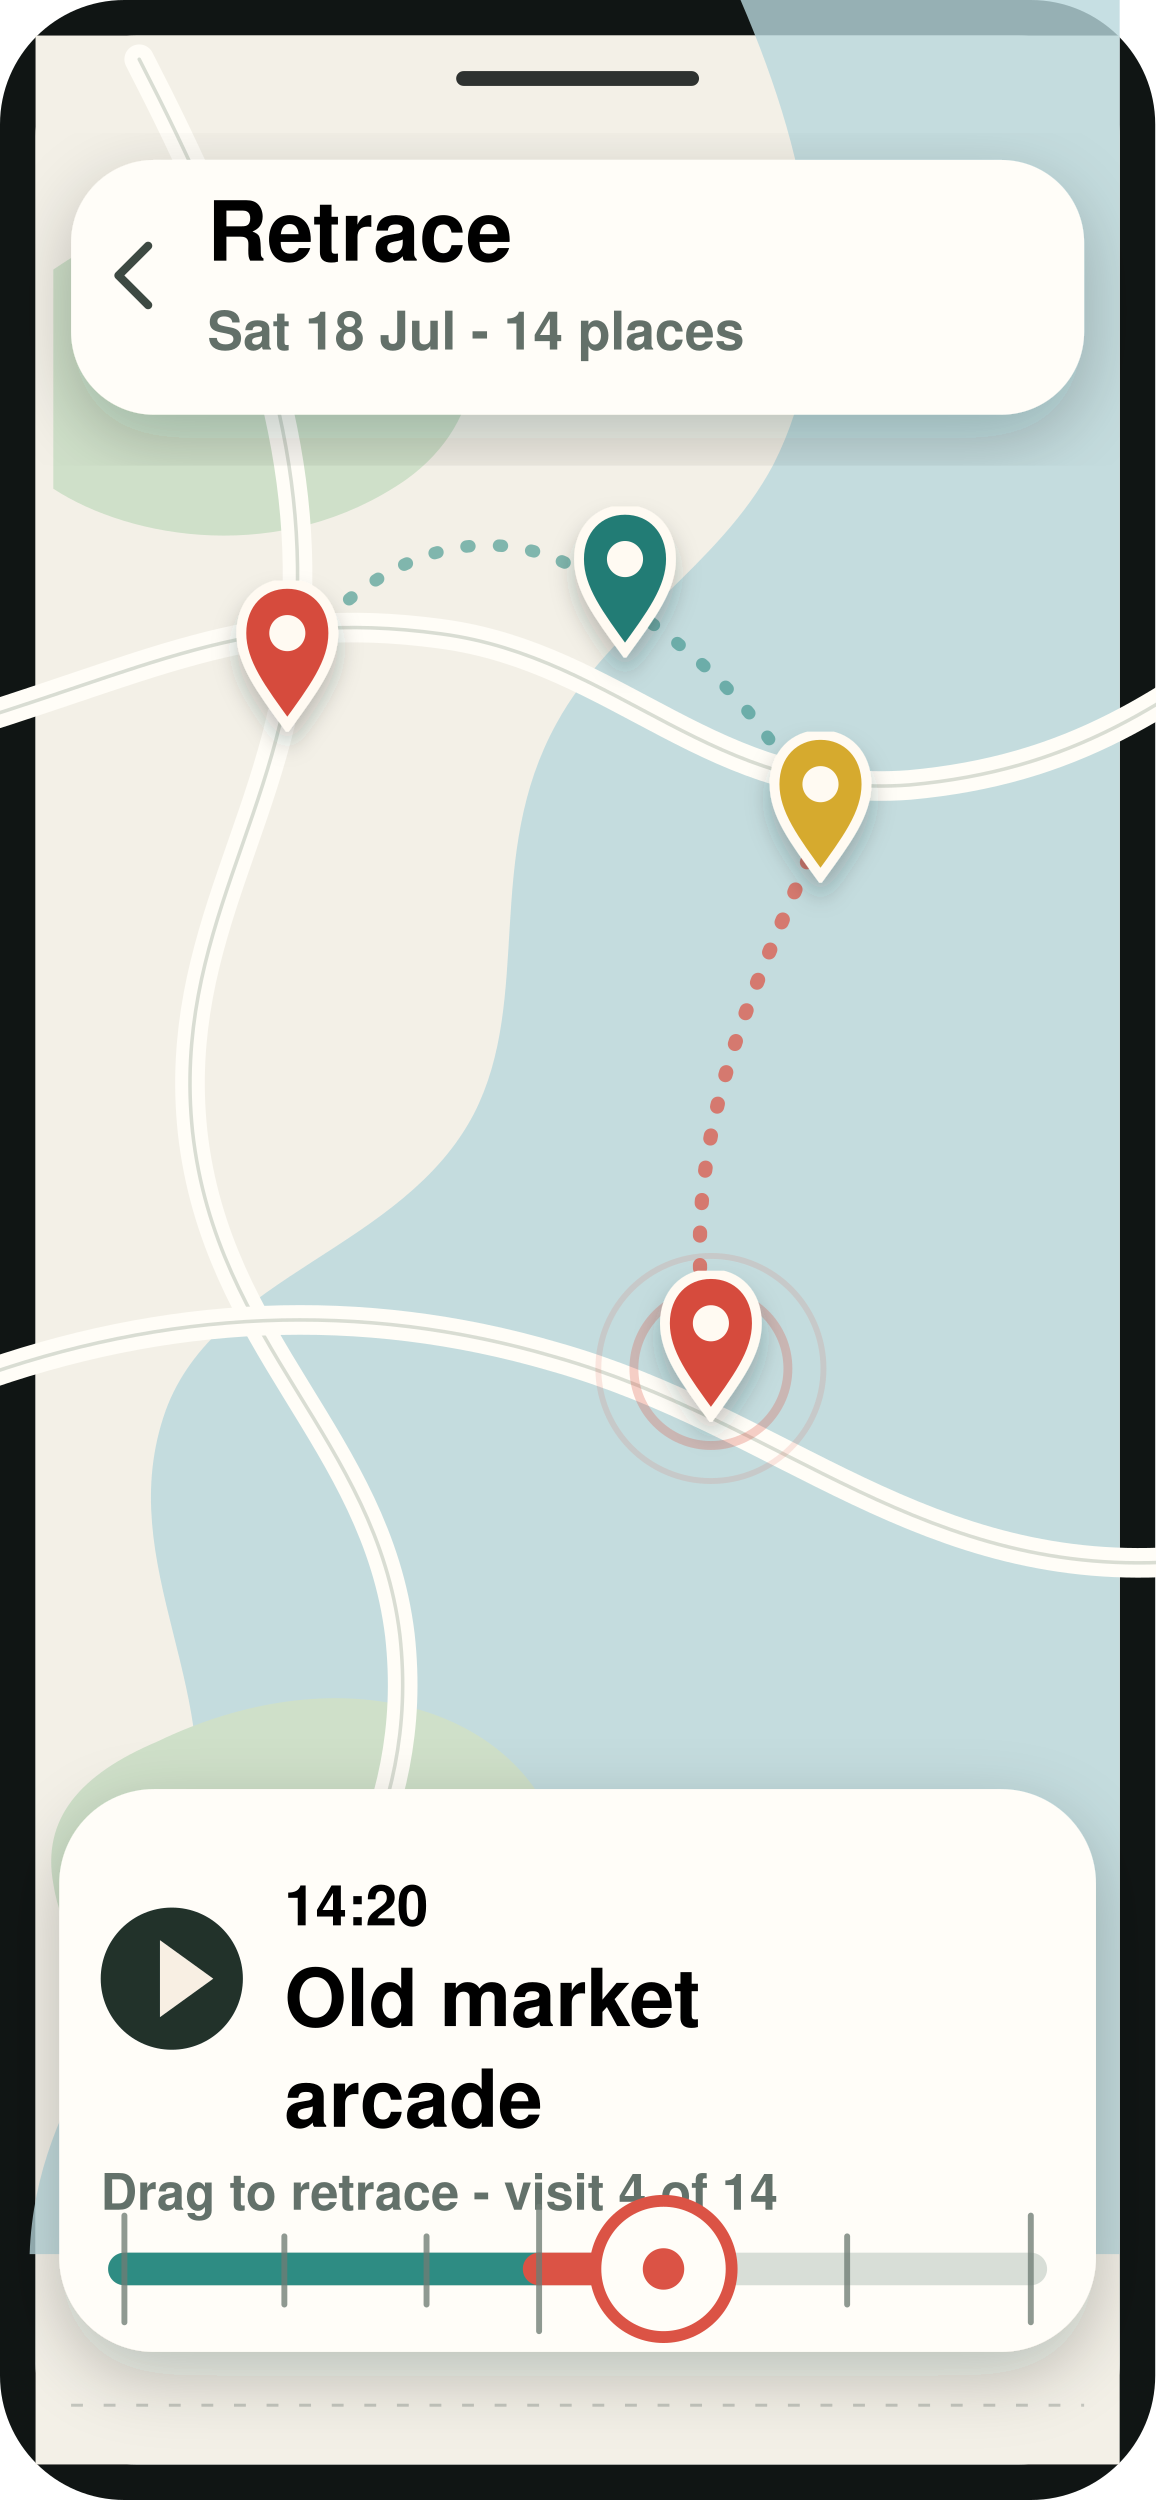
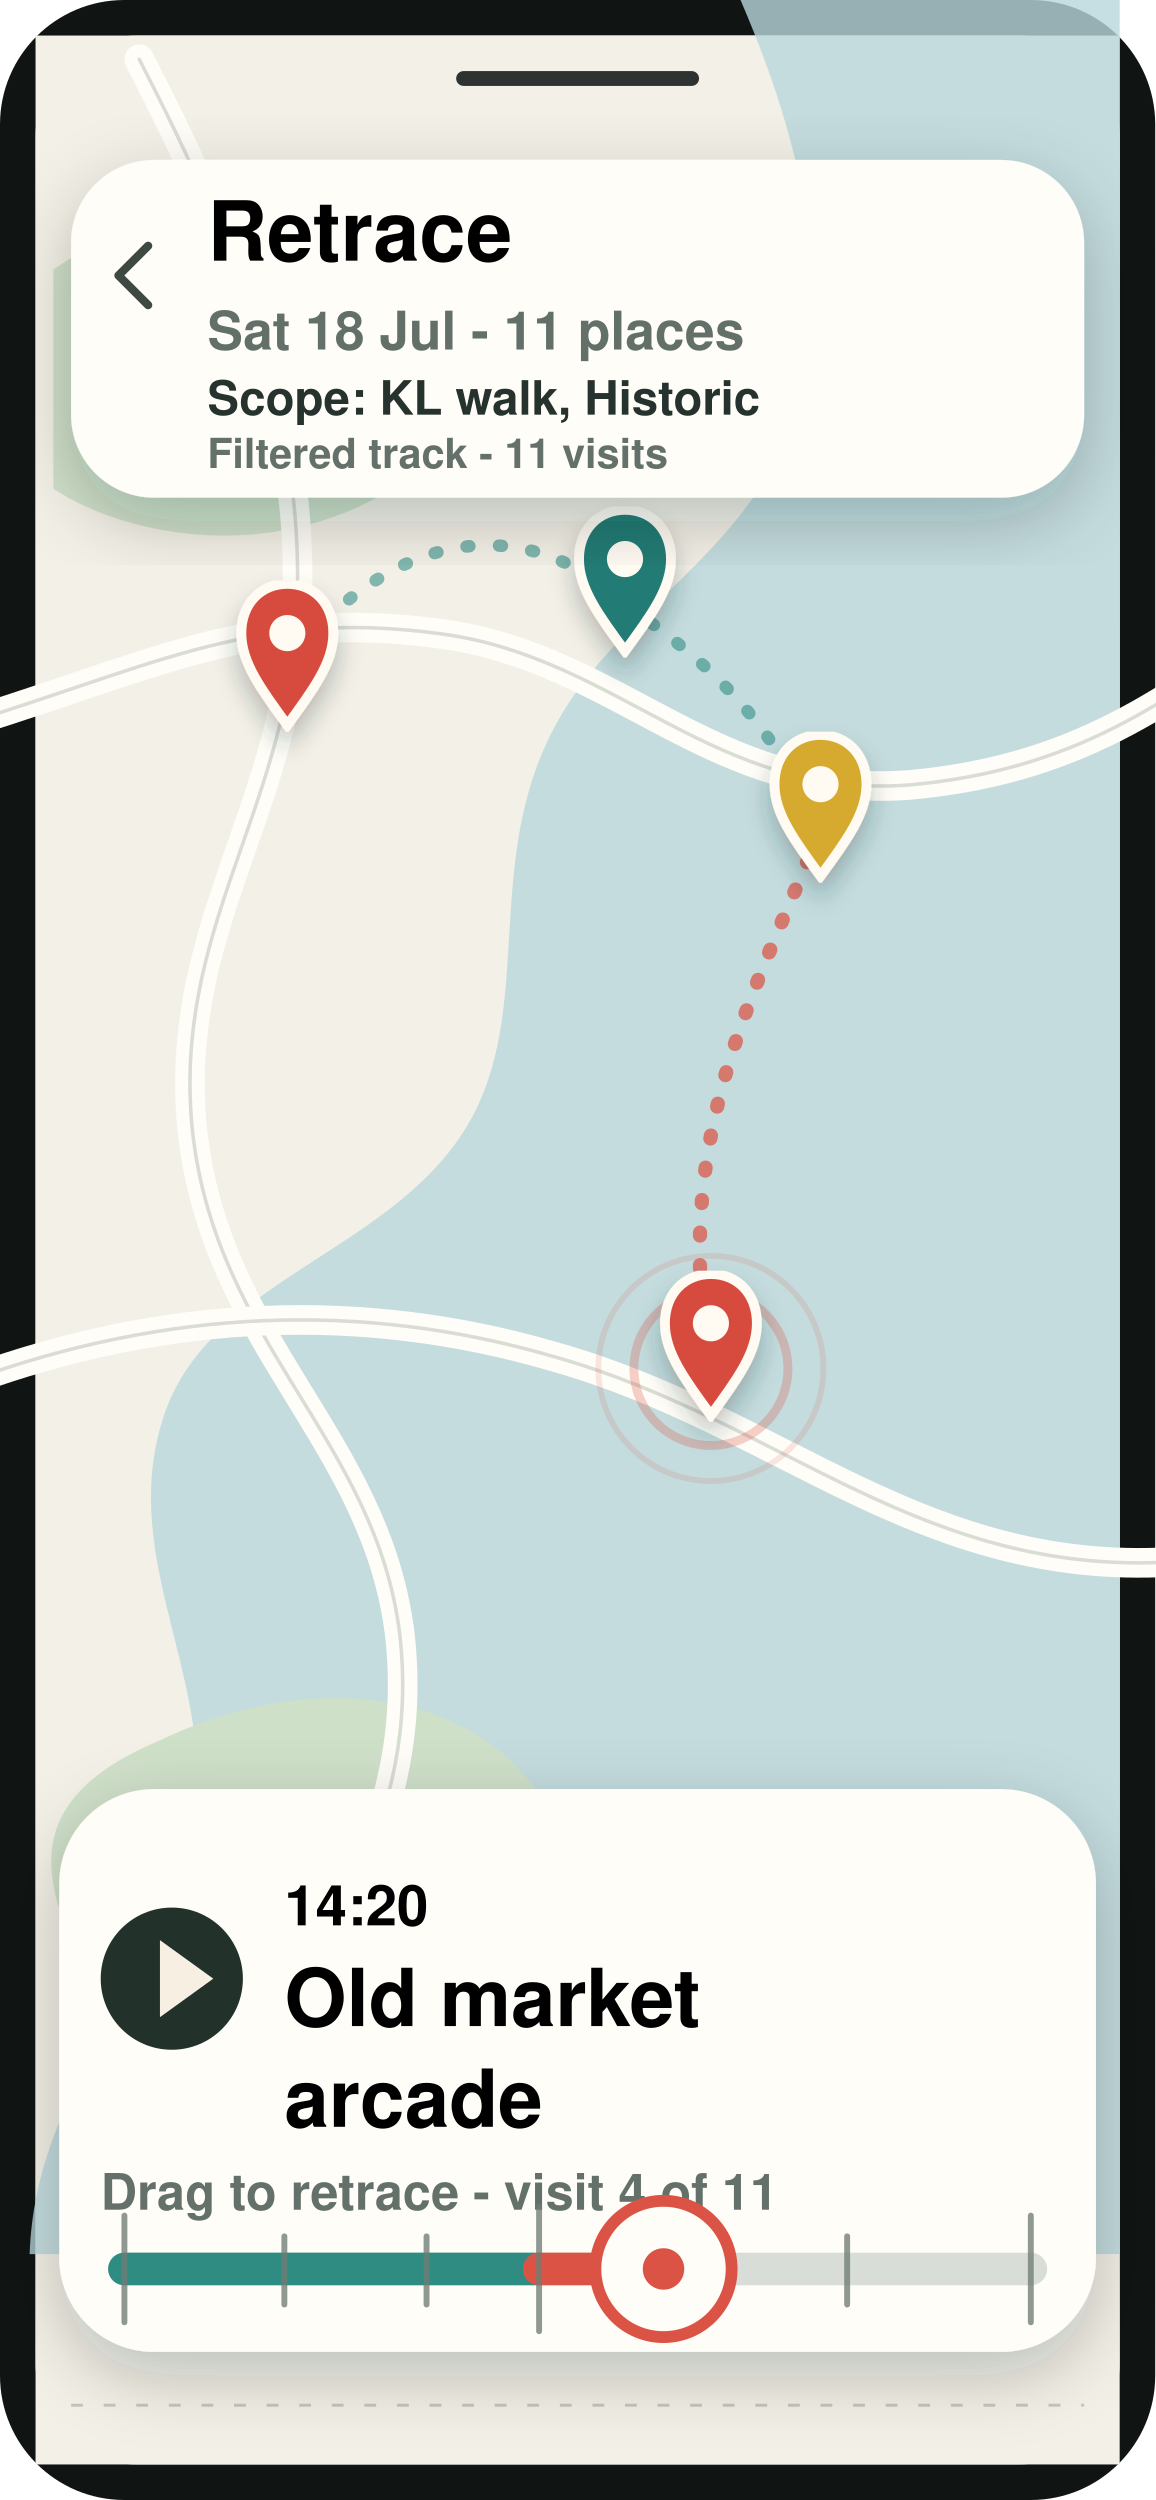
<svg xmlns="http://www.w3.org/2000/svg" width="390" height="844" viewBox="0 0 390 844" role="img" aria-label="Retrace map mid-scrub at accessibility extra extra extra large text size">
  <defs>
    <linearGradient id="paper" x1="0" y1="0" x2="0" y2="1">
      <stop offset="0" stop-color="#f5f2e8" />
      <stop offset=".64" stop-color="#e9f0e8" />
      <stop offset="1" stop-color="#e2eceb" />
    </linearGradient>
    <filter id="shadow" x="-20%" y="-20%" width="140%" height="140%">
      <feDropShadow dx="0" dy="8" stdDeviation="12" flood-color="#1c2421" flood-opacity="0.24" />
    </filter>
    <filter id="pinShadow" x="-40%" y="-30%" width="180%" height="180%">
      <feDropShadow dx="0" dy="5" stdDeviation="4" flood-color="#28312d" flood-opacity="0.28" />
    </filter>
    <symbol id="pinRed" viewBox="0 0 36 46">
      <path d="M18 44C10 33 4 25 4 16 4 7 10 1 18 1s14 6 14 15c0 9-6 17-14 28z" fill="#d64b3c" stroke="#fffaf2" stroke-width="3" />
      <circle cx="18" cy="16" r="5.5" fill="#fffaf2" />
    </symbol>
    <symbol id="pinTeal" viewBox="0 0 36 46">
      <path d="M18 44C10 33 4 25 4 16 4 7 10 1 18 1s14 6 14 15c0 9-6 17-14 28z" fill="#247b74" stroke="#fffaf2" stroke-width="3" />
      <circle cx="18" cy="16" r="5.5" fill="#fffaf2" />
    </symbol>
    <symbol id="pinGold" viewBox="0 0 36 46">
      <path d="M18 44C10 33 4 25 4 16 4 7 10 1 18 1s14 6 14 15c0 9-6 17-14 28z" fill="#d6aa2f" stroke="#fffaf2" stroke-width="3" />
      <circle cx="18" cy="16" r="5.5" fill="#fffaf2" />
    </symbol>
    <style>
      .label { font-family: Helvetica; letter-spacing: 0; }
      .road { fill: none; stroke: #fffdf7; stroke-width: 10; stroke-linecap: round; stroke-linejoin: round; }
      .road-line { fill: none; stroke: #d9ddd3; stroke-width: 1.2; stroke-linecap: round; stroke-linejoin: round; }
      .visited-arc { fill: none; stroke: #2d8c83; stroke-width: 4.2; stroke-linecap: round; stroke-linejoin: round; stroke-dasharray: 1 10; opacity: .58; }
      .active-arc { fill: none; stroke: #db5344; stroke-width: 4.8; stroke-linecap: round; stroke-linejoin: round; stroke-dasharray: 1 10; opacity: .72; }
      .tick { stroke: #6f7c74; stroke-width: 2; stroke-linecap: round; opacity: .78; }
    </style>
  </defs>
  <rect width="390" height="844" rx="42" fill="#101514" />
  <rect x="12" y="12" width="366" height="820" rx="34" fill="url(#paper)" />
  <g clip-path="inset(12 round 34)">
    <rect x="12" y="12" width="366" height="820" fill="#f3f0e7" />
    <path d="M250 0c25 58 34 112 11 157-18 34-55 54-73 87-25 45-8 93-28 132-24 46-87 54-104 100-19 53 23 96 7 153-12 45-51 76-53 132h368V0z" fill="#b8d7dc" opacity=".8" />
    <path d="M18 91c48-33 97-28 126-3 23 20 21 54-7 74-42 29-93 20-119 3z" fill="#cfe0c9" />
    <path d="M53 588c60-29 119-13 135 30 15 39-21 76-81 75-49 0-84-24-89-57-4-22 9-37 35-48z" fill="#cfe0c9" />
    <path class="road" d="M-24 248C51 226 83 205 149 214c60 8 92 56 158 51 55-5 87-27 130-60" />
    <path class="road-line" d="M-24 248C51 226 83 205 149 214c60 8 92 56 158 51 55-5 87-27 130-60" />
    <path class="road" d="M47 20c35 68 57 126 53 189-4 66-42 106-35 173 8 72 62 104 70 170 7 63-26 105-61 164" />
    <path class="road-line" d="M47 20c35 68 57 126 53 189-4 66-42 106-35 173 8 72 62 104 70 170 7 63-26 105-61 164" />
    <path class="road" d="M-10 466c66-24 132-27 197-8 78 22 125 76 213 69" />
    <path class="road-line" d="M-10 466c66-24 132-27 197-8 78 22 125 76 213 69" />
    <path class="visited-arc" d="M95 226C132 178 177 172 211 204" />
    <path class="visited-arc" d="M211 204C240 224 260 243 277 280" />
    <path class="active-arc" d="M277 280C254 337 226 386 240 462" />
    <circle cx="240" cy="462" r="26" fill="none" stroke="#db5344" stroke-width="3" opacity=".28" />
    <circle cx="240" cy="462" r="38" fill="none" stroke="#db5344" stroke-width="2" opacity=".14" />
    <g filter="url(#pinShadow)">
      <use href="#pinRed" x="77" y="196" width="40" height="51" />
      <use href="#pinTeal" x="191" y="171" width="40" height="51" />
      <use href="#pinGold" x="257" y="247" width="40" height="51" />
      <use href="#pinRed" x="220" y="429" width="40" height="51" />
    </g>
  </g>
  <g filter="url(#shadow)">
-     <rect x="24" y="54" width="342" height="86" rx="28" fill="#fffdf8" />
+     <rect x="24" y="54" width="342" height="114" rx="28" fill="#fffdf8" />
    <path d="M50 83l-10 10 10 10" fill="none" stroke="#3d4842" stroke-width="2.8" stroke-linecap="round" stroke-linejoin="round" />
    <text class="label" x="70" y="88" style="font-size:28px;font-weight:780">Retrace</text>
-     <text class="label" x="70" y="118" style="font-size:18px;font-weight:700" fill="#637069">Sat 18 Jul - 14 places</text>
+     <text class="label" x="70" y="118" style="font-size:18px;font-weight:700" fill="#637069">Sat 18 Jul - 11 places</text>
+     <text class="label" x="70" y="140" style="font-size:16px;font-weight:760" fill="#27312d">Scope: KL walk, Historic</text>
+     <text class="label" x="70" y="158" style="font-size:14px;font-weight:700" fill="#64716a">Filtered track - 11 visits</text>
  </g>
  <g filter="url(#shadow)">
    <rect x="20" y="604" width="350" height="190" rx="32" fill="#fffdf8" />
    <circle cx="58" cy="668" r="24" fill="#20312c" />
    <path d="M54 655l18 13-18 13z" fill="#f8efe3" />
    <text class="label" x="96" y="650" style="font-size:19px;font-weight:760">14:20</text>
    <text class="label" x="96" y="684" style="font-size:27px;font-weight:790">Old market</text>
    <text class="label" x="96" y="718" style="font-size:27px;font-weight:790">arcade</text>
-     <text class="label" x="34" y="746" style="font-size:17px;font-weight:720" fill="#64716a">Drag to retrace - visit 4 of 14</text>
+     <text class="label" x="34" y="746" style="font-size:17px;font-weight:720" fill="#64716a">Drag to retrace - visit 4 of 11</text>
    <line x1="42" y1="766" x2="348" y2="766" stroke="#d8ded7" stroke-width="11" stroke-linecap="round" />
    <line x1="42" y1="766" x2="182" y2="766" stroke="#2d8c83" stroke-width="11" stroke-linecap="round" />
    <line x1="182" y1="766" x2="224" y2="766" stroke="#db5344" stroke-width="11" stroke-linecap="round" />
    <line class="tick" x1="42" y1="748" x2="42" y2="784" />
    <line class="tick" x1="96" y1="755" x2="96" y2="778" />
    <line class="tick" x1="144" y1="755" x2="144" y2="778" />
    <line class="tick" x1="182" y1="745" x2="182" y2="787" />
    <line class="tick" x1="224" y1="755" x2="224" y2="778" />
    <line class="tick" x1="286" y1="755" x2="286" y2="778" />
    <line class="tick" x1="348" y1="748" x2="348" y2="784" />
    <rect x="201" y="743" width="46" height="46" rx="23" fill="#fffdf8" stroke="#db5344" stroke-width="4" />
    <circle cx="224" cy="766" r="7" fill="#db5344" />
  </g>
  <rect x="154" y="24" width="82" height="5" rx="2.5" fill="#0f1412" opacity=".86" />
  <line x1="24" y1="812" x2="366" y2="812" stroke="#20312c" stroke-width="1" stroke-dasharray="4 7" opacity=".22" />
</svg>
